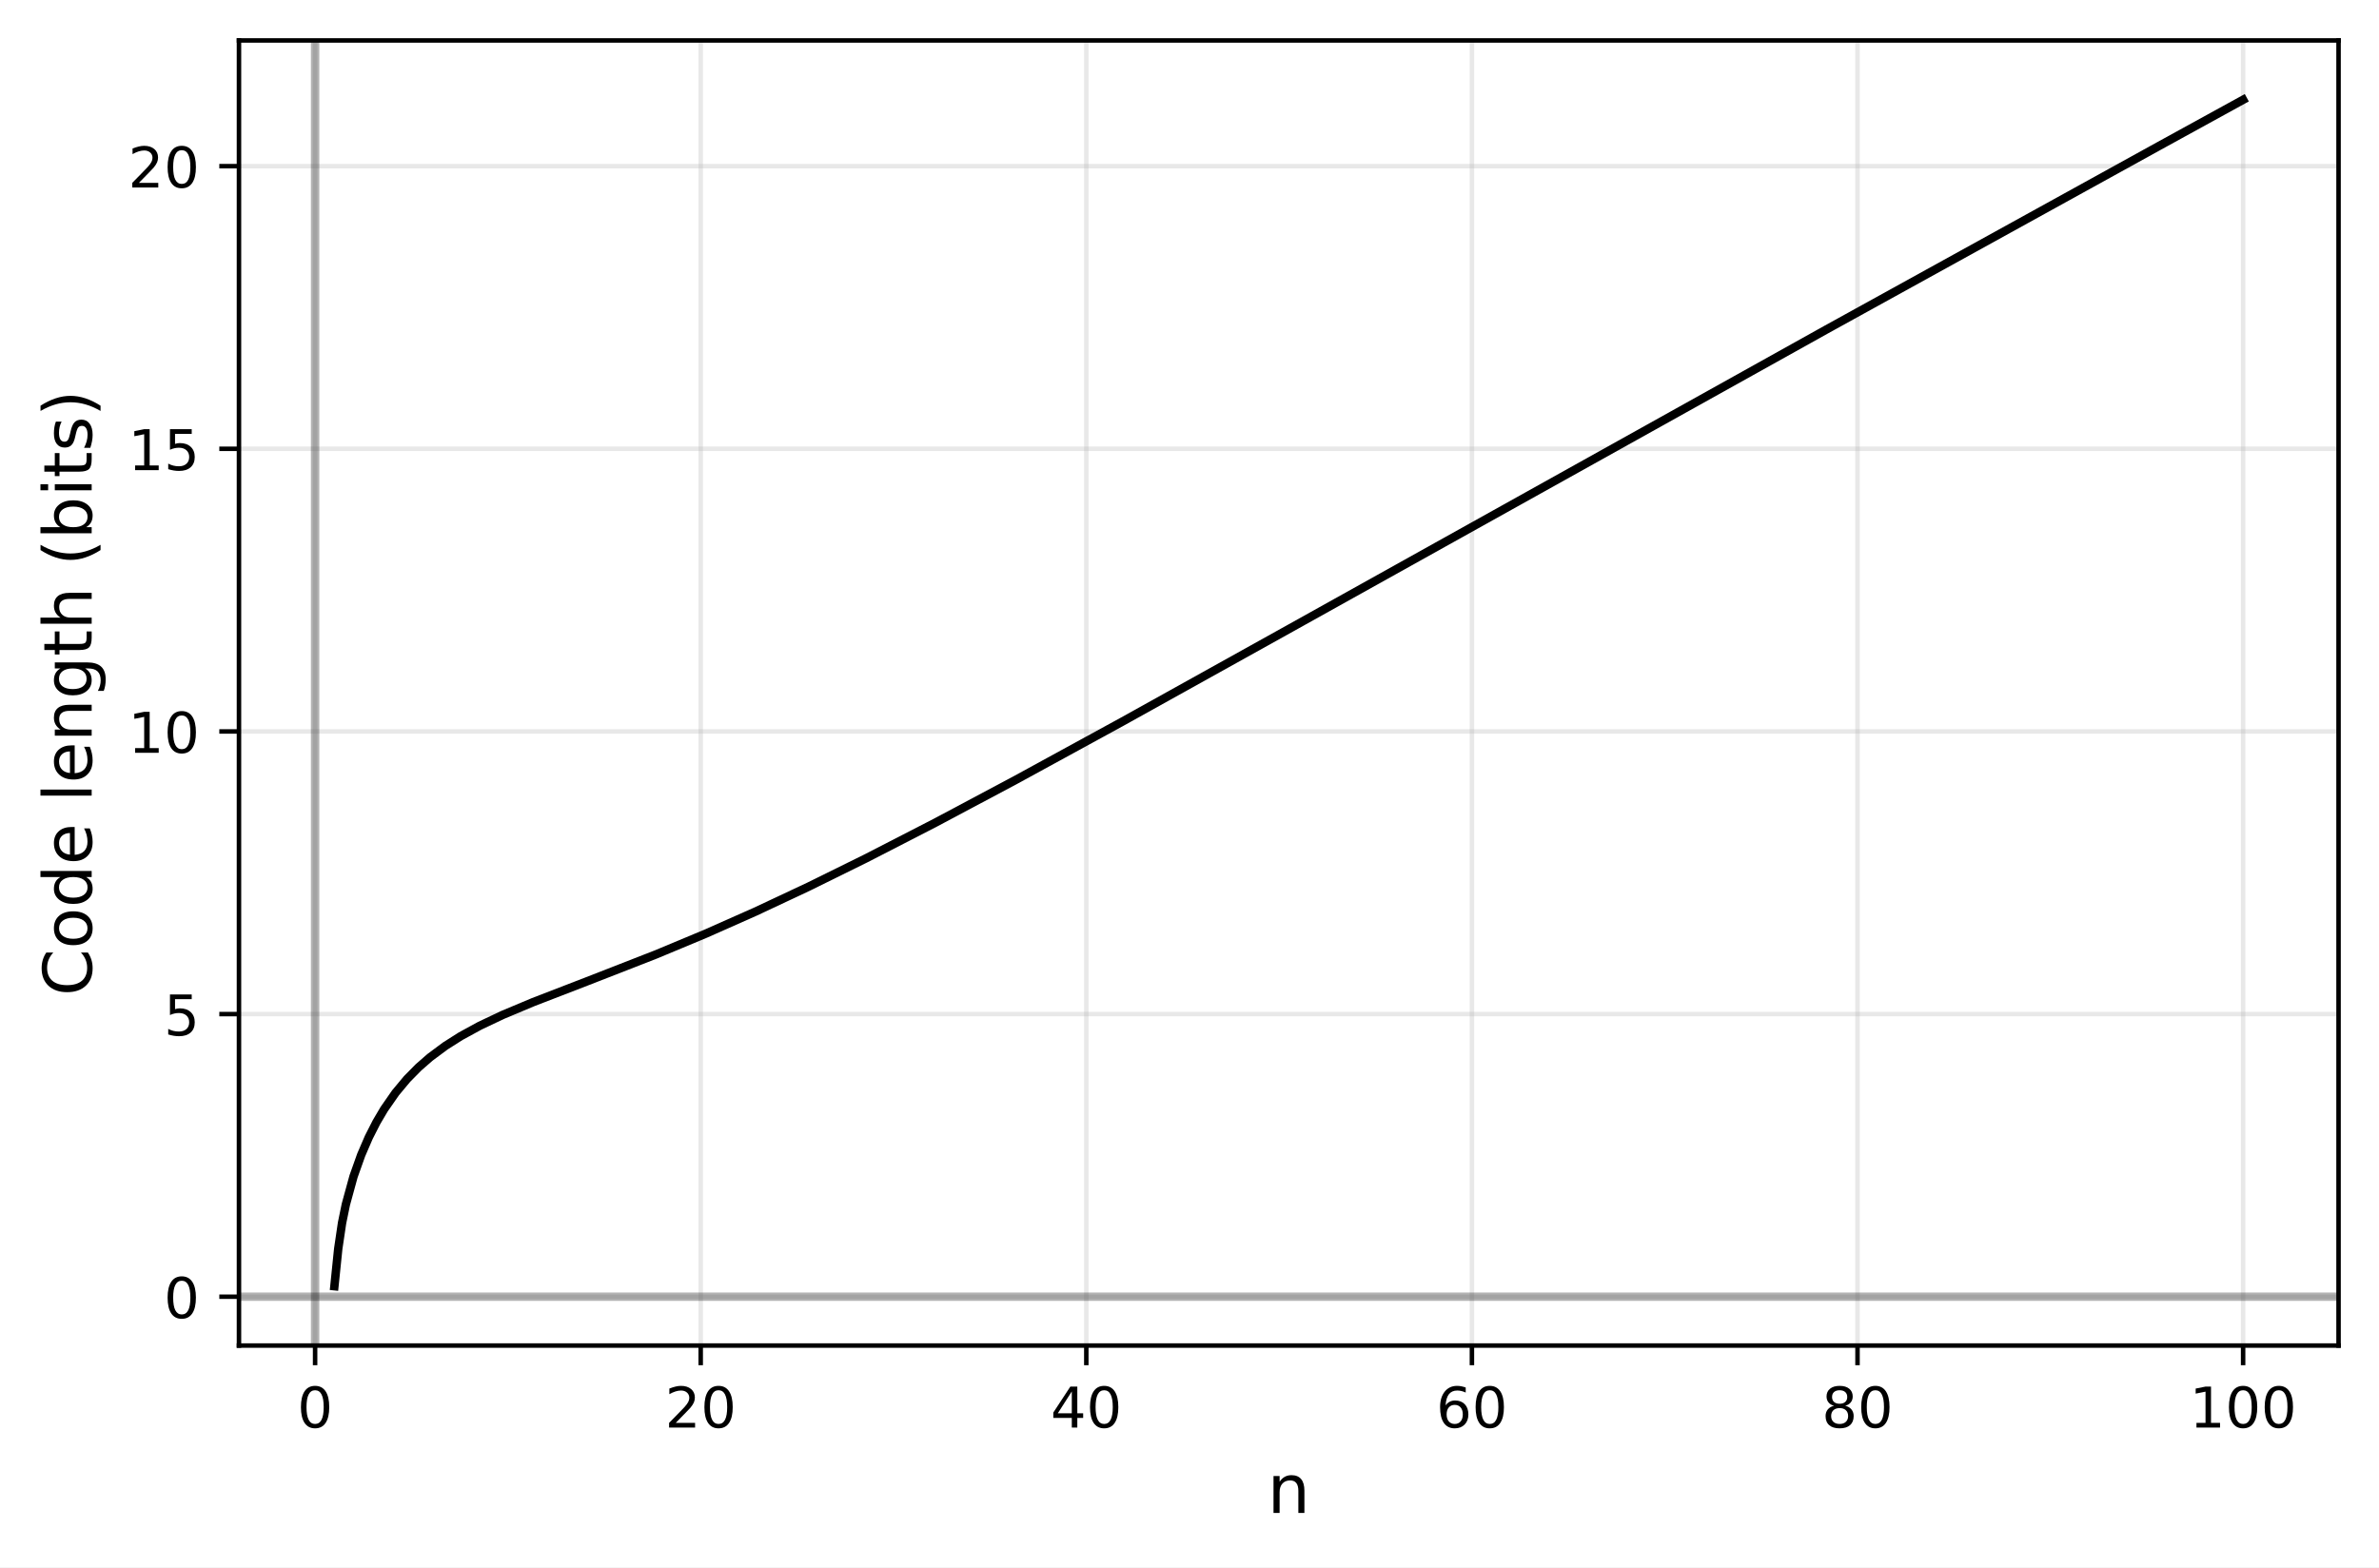
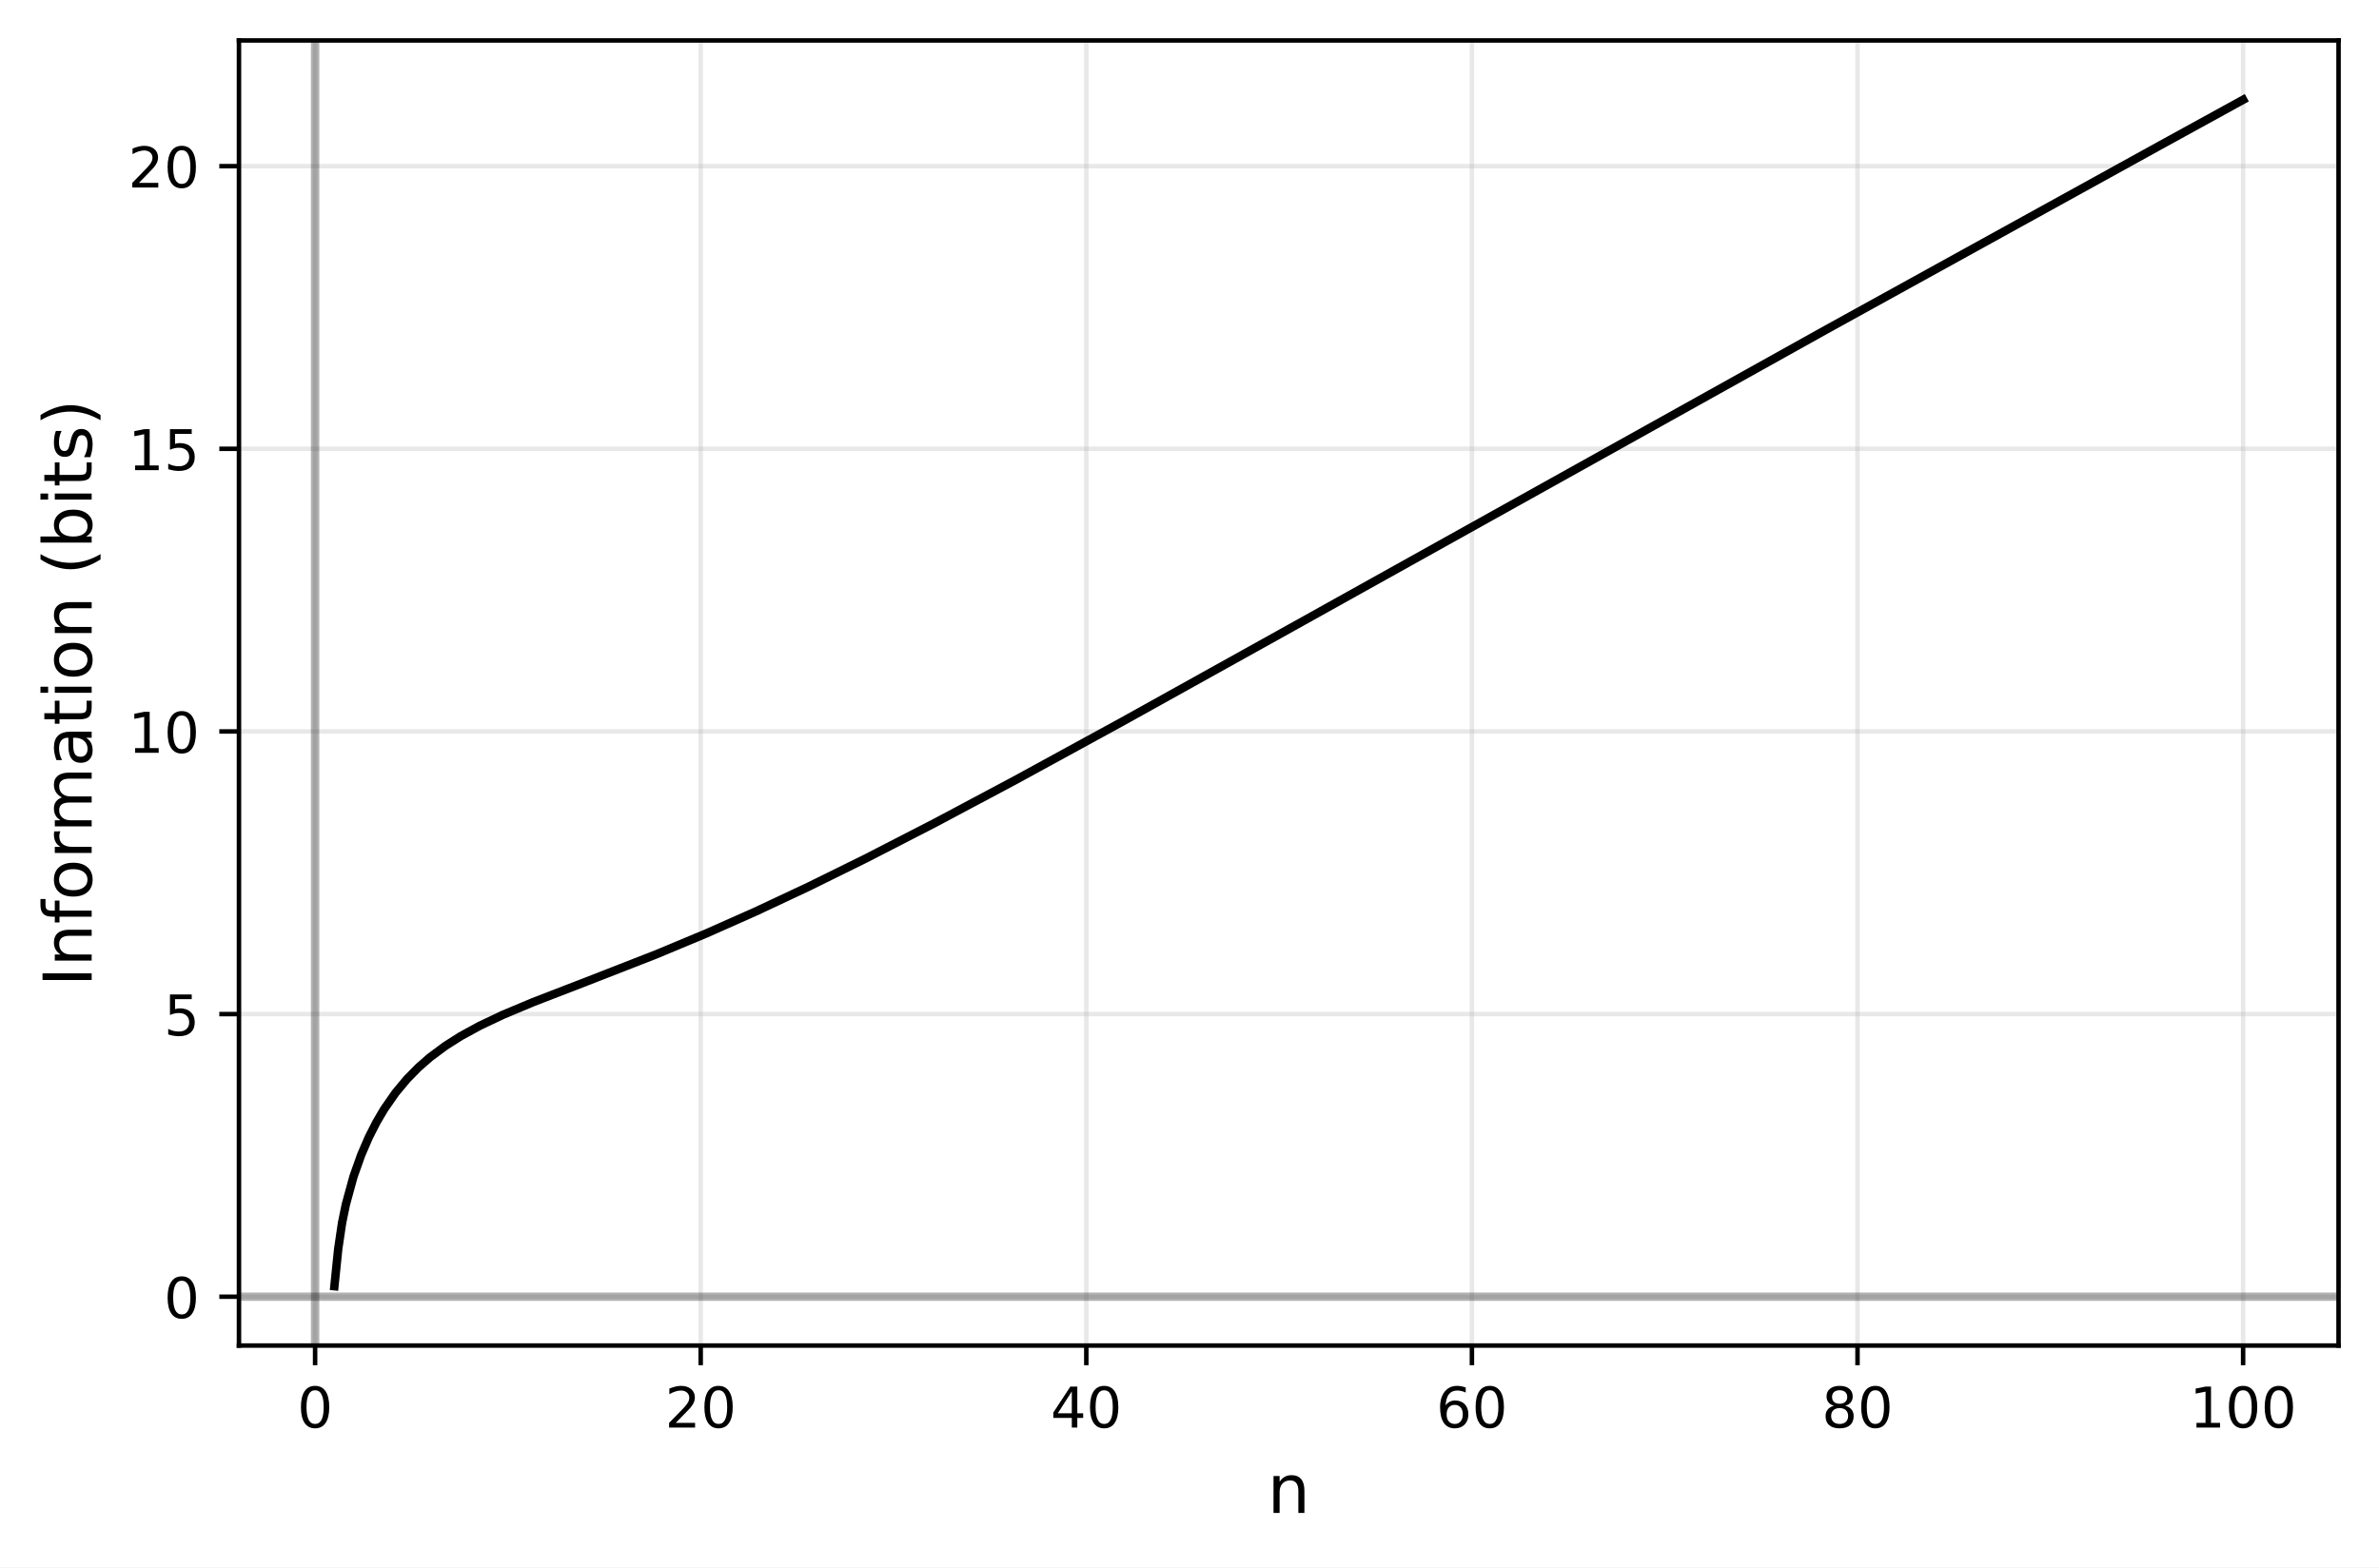
<svg xmlns="http://www.w3.org/2000/svg" xmlns:xlink="http://www.w3.org/1999/xlink" width="423.489pt" height="279.052pt" viewBox="0 0 423.489 279.052" version="1.1">
  <defs>
    <style type="text/css">*{stroke-linejoin: round; stroke-linecap: butt}</style>
  </defs>
  <g id="figure_1">
    <g id="patch_1">
      <path d="M 0 279.052  L 423.489 279.052  L 423.489 0  L 0 0  z " style="fill: #ffffff" />
    </g>
    <g id="axes_1">
      <g id="patch_2">
        <path d="M 42.539 239.56  L 416.289 239.56  L 416.289 7.2  L 42.539 7.2  z " style="fill: #ffffff" />
      </g>
      <g id="matplotlib.axis_1">
        <g id="xtick_1">
          <g id="line2d_1">
-             <path d="M 56.092 239.56  L 56.092 7.2  " clip-path="url(#padae42c4ab)" style="fill: none; stroke: #b0b0b0; stroke-opacity: 0.3; stroke-width: 0.8; stroke-linecap: square" />
+             <path d="M 56.092 239.56  L 56.092 7.2  " clip-path="url(#p7adc432032)" style="fill: none; stroke: #b0b0b0; stroke-opacity: 0.3; stroke-width: 0.8; stroke-linecap: square" />
          </g>
          <g id="line2d_2">
            <defs>
-               <path id="mb12c7ad08e" d="M 0 0  L 0 3.5  " style="stroke: #000000; stroke-width: 0.8" />
-             </defs>
-             <g>
-               <use xlink:href="#mb12c7ad08e" x="56.092" y="239.56" style="stroke: #000000; stroke-width: 0.8" />
+               <path id="m3a1e82851c" d="M 0 0  L 0 3.5  " style="stroke: #000000; stroke-width: 0.8" />
+             </defs>
+             <g>
+               <use xlink:href="#m3a1e82851c" x="56.092" y="239.56" style="stroke: #000000; stroke-width: 0.8" />
            </g>
          </g>
          <g id="text_1">
            <g transform="translate(52.91062 254.1584) scale(0.1 -0.1)">
              <defs>
                <path id="DejaVuSans-30" d="M 2034 4250  Q 1547 4250 1301 3770  Q 1056 3291 1056 2328  Q 1056 1369 1301 889  Q 1547 409 2034 409  Q 2525 409 2770 889  Q 3016 1369 3016 2328  Q 3016 3291 2770 3770  Q 2525 4250 2034 4250  z M 2034 4750  Q 2819 4750 3233 4129  Q 3647 3509 3647 2328  Q 3647 1150 3233 529  Q 2819 -91 2034 -91  Q 1250 -91 836 529  Q 422 1150 422 2328  Q 422 3509 836 4129  Q 1250 4750 2034 4750  z " transform="scale(0.015625)" />
              </defs>
              <use xlink:href="#DejaVuSans-30" />
            </g>
          </g>
        </g>
        <g id="xtick_2">
          <g id="line2d_3">
-             <path d="M 124.734 239.56  L 124.734 7.2  " clip-path="url(#padae42c4ab)" style="fill: none; stroke: #b0b0b0; stroke-opacity: 0.3; stroke-width: 0.8; stroke-linecap: square" />
+             <path d="M 124.734 239.56  L 124.734 7.2  " clip-path="url(#p7adc432032)" style="fill: none; stroke: #b0b0b0; stroke-opacity: 0.3; stroke-width: 0.8; stroke-linecap: square" />
          </g>
          <g id="line2d_4">
            <g>
-               <use xlink:href="#mb12c7ad08e" x="124.734" y="239.56" style="stroke: #000000; stroke-width: 0.8" />
+               <use xlink:href="#m3a1e82851c" x="124.734" y="239.56" style="stroke: #000000; stroke-width: 0.8" />
            </g>
          </g>
          <g id="text_2">
            <g transform="translate(118.371 254.1584) scale(0.1 -0.1)">
              <defs>
                <path id="DejaVuSans-32" d="M 1228 531  L 3431 531  L 3431 0  L 469 0  L 469 531  Q 828 903 1448 1529  Q 2069 2156 2228 2338  Q 2531 2678 2651 2914  Q 2772 3150 2772 3378  Q 2772 3750 2511 3984  Q 2250 4219 1831 4219  Q 1534 4219 1204 4116  Q 875 4013 500 3803  L 500 4441  Q 881 4594 1212 4672  Q 1544 4750 1819 4750  Q 2544 4750 2975 4387  Q 3406 4025 3406 3419  Q 3406 3131 3298 2873  Q 3191 2616 2906 2266  Q 2828 2175 2409 1742  Q 1991 1309 1228 531  z " transform="scale(0.015625)" />
              </defs>
              <use xlink:href="#DejaVuSans-32" />
              <use xlink:href="#DejaVuSans-30" transform="translate(63.62305 0)" />
            </g>
          </g>
        </g>
        <g id="xtick_3">
          <g id="line2d_5">
-             <path d="M 193.375 239.56  L 193.375 7.2  " clip-path="url(#padae42c4ab)" style="fill: none; stroke: #b0b0b0; stroke-opacity: 0.3; stroke-width: 0.8; stroke-linecap: square" />
+             <path d="M 193.375 239.56  L 193.375 7.2  " clip-path="url(#p7adc432032)" style="fill: none; stroke: #b0b0b0; stroke-opacity: 0.3; stroke-width: 0.8; stroke-linecap: square" />
          </g>
          <g id="line2d_6">
            <g>
-               <use xlink:href="#mb12c7ad08e" x="193.375" y="239.56" style="stroke: #000000; stroke-width: 0.8" />
+               <use xlink:href="#m3a1e82851c" x="193.375" y="239.56" style="stroke: #000000; stroke-width: 0.8" />
            </g>
          </g>
          <g id="text_3">
            <g transform="translate(187.0127 254.1584) scale(0.1 -0.1)">
              <defs>
                <path id="DejaVuSans-34" d="M 2419 4116  L 825 1625  L 2419 1625  L 2419 4116  z M 2253 4666  L 3047 4666  L 3047 1625  L 3713 1625  L 3713 1100  L 3047 1100  L 3047 0  L 2419 0  L 2419 1100  L 313 1100  L 313 1709  L 2253 4666  z " transform="scale(0.015625)" />
              </defs>
              <use xlink:href="#DejaVuSans-34" />
              <use xlink:href="#DejaVuSans-30" transform="translate(63.62305 0)" />
            </g>
          </g>
        </g>
        <g id="xtick_4">
          <g id="line2d_7">
-             <path d="M 262.017 239.56  L 262.017 7.2  " clip-path="url(#padae42c4ab)" style="fill: none; stroke: #b0b0b0; stroke-opacity: 0.3; stroke-width: 0.8; stroke-linecap: square" />
+             <path d="M 262.017 239.56  L 262.017 7.2  " clip-path="url(#p7adc432032)" style="fill: none; stroke: #b0b0b0; stroke-opacity: 0.3; stroke-width: 0.8; stroke-linecap: square" />
          </g>
          <g id="line2d_8">
            <g>
-               <use xlink:href="#mb12c7ad08e" x="262.017" y="239.56" style="stroke: #000000; stroke-width: 0.8" />
+               <use xlink:href="#m3a1e82851c" x="262.017" y="239.56" style="stroke: #000000; stroke-width: 0.8" />
            </g>
          </g>
          <g id="text_4">
            <g transform="translate(255.6543 254.1584) scale(0.1 -0.1)">
              <defs>
                <path id="DejaVuSans-36" d="M 2113 2584  Q 1688 2584 1439 2293  Q 1191 2003 1191 1497  Q 1191 994 1439 701  Q 1688 409 2113 409  Q 2538 409 2786 701  Q 3034 994 3034 1497  Q 3034 2003 2786 2293  Q 2538 2584 2113 2584  z M 3366 4563  L 3366 3988  Q 3128 4100 2886 4159  Q 2644 4219 2406 4219  Q 1781 4219 1451 3797  Q 1122 3375 1075 2522  Q 1259 2794 1537 2939  Q 1816 3084 2150 3084  Q 2853 3084 3261 2657  Q 3669 2231 3669 1497  Q 3669 778 3244 343  Q 2819 -91 2113 -91  Q 1303 -91 875 529  Q 447 1150 447 2328  Q 447 3434 972 4092  Q 1497 4750 2381 4750  Q 2619 4750 2861 4703  Q 3103 4656 3366 4563  z " transform="scale(0.015625)" />
              </defs>
              <use xlink:href="#DejaVuSans-36" />
              <use xlink:href="#DejaVuSans-30" transform="translate(63.62305 0)" />
            </g>
          </g>
        </g>
        <g id="xtick_5">
          <g id="line2d_9">
-             <path d="M 330.658 239.56  L 330.658 7.2  " clip-path="url(#padae42c4ab)" style="fill: none; stroke: #b0b0b0; stroke-opacity: 0.3; stroke-width: 0.8; stroke-linecap: square" />
+             <path d="M 330.658 239.56  L 330.658 7.2  " clip-path="url(#p7adc432032)" style="fill: none; stroke: #b0b0b0; stroke-opacity: 0.3; stroke-width: 0.8; stroke-linecap: square" />
          </g>
          <g id="line2d_10">
            <g>
-               <use xlink:href="#mb12c7ad08e" x="330.658" y="239.56" style="stroke: #000000; stroke-width: 0.8" />
+               <use xlink:href="#m3a1e82851c" x="330.658" y="239.56" style="stroke: #000000; stroke-width: 0.8" />
            </g>
          </g>
          <g id="text_5">
            <g transform="translate(324.296 254.1584) scale(0.1 -0.1)">
              <defs>
                <path id="DejaVuSans-38" d="M 2034 2216  Q 1584 2216 1326 1975  Q 1069 1734 1069 1313  Q 1069 891 1326 650  Q 1584 409 2034 409  Q 2484 409 2743 651  Q 3003 894 3003 1313  Q 3003 1734 2745 1975  Q 2488 2216 2034 2216  z M 1403 2484  Q 997 2584 770 2862  Q 544 3141 544 3541  Q 544 4100 942 4425  Q 1341 4750 2034 4750  Q 2731 4750 3128 4425  Q 3525 4100 3525 3541  Q 3525 3141 3298 2862  Q 3072 2584 2669 2484  Q 3125 2378 3379 2068  Q 3634 1759 3634 1313  Q 3634 634 3220 271  Q 2806 -91 2034 -91  Q 1263 -91 848 271  Q 434 634 434 1313  Q 434 1759 690 2068  Q 947 2378 1403 2484  z M 1172 3481  Q 1172 3119 1398 2916  Q 1625 2713 2034 2713  Q 2441 2713 2670 2916  Q 2900 3119 2900 3481  Q 2900 3844 2670 4047  Q 2441 4250 2034 4250  Q 1625 4250 1398 4047  Q 1172 3844 1172 3481  z " transform="scale(0.015625)" />
              </defs>
              <use xlink:href="#DejaVuSans-38" />
              <use xlink:href="#DejaVuSans-30" transform="translate(63.62305 0)" />
            </g>
          </g>
        </g>
        <g id="xtick_6">
          <g id="line2d_11">
-             <path d="M 399.3 239.56  L 399.3 7.2  " clip-path="url(#padae42c4ab)" style="fill: none; stroke: #b0b0b0; stroke-opacity: 0.3; stroke-width: 0.8; stroke-linecap: square" />
+             <path d="M 399.3 239.56  L 399.3 7.2  " clip-path="url(#p7adc432032)" style="fill: none; stroke: #b0b0b0; stroke-opacity: 0.3; stroke-width: 0.8; stroke-linecap: square" />
          </g>
          <g id="line2d_12">
            <g>
-               <use xlink:href="#mb12c7ad08e" x="399.3" y="239.56" style="stroke: #000000; stroke-width: 0.8" />
+               <use xlink:href="#m3a1e82851c" x="399.3" y="239.56" style="stroke: #000000; stroke-width: 0.8" />
            </g>
          </g>
          <g id="text_6">
            <g transform="translate(389.7564 254.1584) scale(0.1 -0.1)">
              <defs>
                <path id="DejaVuSans-31" d="M 794 531  L 1825 531  L 1825 4091  L 703 3866  L 703 4441  L 1819 4666  L 2450 4666  L 2450 531  L 3481 531  L 3481 0  L 794 0  L 794 531  z " transform="scale(0.015625)" />
              </defs>
              <use xlink:href="#DejaVuSans-31" />
              <use xlink:href="#DejaVuSans-30" transform="translate(63.62305 0)" />
              <use xlink:href="#DejaVuSans-30" transform="translate(127.2461 0)" />
            </g>
          </g>
        </g>
        <g id="text_7">
          <g transform="translate(225.6113 269.3562) scale(0.12 -0.12)">
            <defs>
              <path id="DejaVuSans-6e" d="M 3513 2113  L 3513 0  L 2938 0  L 2938 2094  Q 2938 2591 2744 2837  Q 2550 3084 2163 3084  Q 1697 3084 1428 2787  Q 1159 2491 1159 1978  L 1159 0  L 581 0  L 581 3500  L 1159 3500  L 1159 2956  Q 1366 3272 1645 3428  Q 1925 3584 2291 3584  Q 2894 3584 3203 3211  Q 3513 2838 3513 2113  z " transform="scale(0.015625)" />
            </defs>
            <use xlink:href="#DejaVuSans-6e" />
          </g>
        </g>
      </g>
      <g id="matplotlib.axis_2">
        <g id="ytick_1">
          <g id="line2d_13">
-             <path d="M 42.539 230.863  L 416.289 230.863  " clip-path="url(#padae42c4ab)" style="fill: none; stroke: #b0b0b0; stroke-opacity: 0.3; stroke-width: 0.8; stroke-linecap: square" />
+             <path d="M 42.539 230.863  L 416.289 230.863  " clip-path="url(#p7adc432032)" style="fill: none; stroke: #b0b0b0; stroke-opacity: 0.3; stroke-width: 0.8; stroke-linecap: square" />
          </g>
          <g id="line2d_14">
            <defs>
-               <path id="m8c2cc3dafb" d="M 0 0  L -3.5 0  " style="stroke: #000000; stroke-width: 0.8" />
-             </defs>
-             <g>
-               <use xlink:href="#m8c2cc3dafb" x="42.539" y="230.863" style="stroke: #000000; stroke-width: 0.8" />
+               <path id="md7d35be0b2" d="M 0 0  L -3.5 0  " style="stroke: #000000; stroke-width: 0.8" />
+             </defs>
+             <g>
+               <use xlink:href="#md7d35be0b2" x="42.539" y="230.863" style="stroke: #000000; stroke-width: 0.8" />
            </g>
          </g>
          <g id="text_8">
            <g transform="translate(29.17625 234.6621) scale(0.1 -0.1)">
              <use xlink:href="#DejaVuSans-30" />
            </g>
          </g>
        </g>
        <g id="ytick_2">
          <g id="line2d_15">
-             <path d="M 42.539 180.543  L 416.289 180.543  " clip-path="url(#padae42c4ab)" style="fill: none; stroke: #b0b0b0; stroke-opacity: 0.3; stroke-width: 0.8; stroke-linecap: square" />
+             <path d="M 42.539 180.543  L 416.289 180.543  " clip-path="url(#p7adc432032)" style="fill: none; stroke: #b0b0b0; stroke-opacity: 0.3; stroke-width: 0.8; stroke-linecap: square" />
          </g>
          <g id="line2d_16">
            <g>
-               <use xlink:href="#m8c2cc3dafb" x="42.539" y="180.543" style="stroke: #000000; stroke-width: 0.8" />
+               <use xlink:href="#md7d35be0b2" x="42.539" y="180.543" style="stroke: #000000; stroke-width: 0.8" />
            </g>
          </g>
          <g id="text_9">
            <g transform="translate(29.17625 184.3424) scale(0.1 -0.1)">
              <defs>
                <path id="DejaVuSans-35" d="M 691 4666  L 3169 4666  L 3169 4134  L 1269 4134  L 1269 2991  Q 1406 3038 1543 3061  Q 1681 3084 1819 3084  Q 2600 3084 3056 2656  Q 3513 2228 3513 1497  Q 3513 744 3044 326  Q 2575 -91 1722 -91  Q 1428 -91 1123 -41  Q 819 9 494 109  L 494 744  Q 775 591 1075 516  Q 1375 441 1709 441  Q 2250 441 2565 725  Q 2881 1009 2881 1497  Q 2881 1984 2565 2268  Q 2250 2553 1709 2553  Q 1456 2553 1204 2497  Q 953 2441 691 2322  L 691 4666  z " transform="scale(0.015625)" />
              </defs>
              <use xlink:href="#DejaVuSans-35" />
            </g>
          </g>
        </g>
        <g id="ytick_3">
          <g id="line2d_17">
-             <path d="M 42.539 130.223  L 416.289 130.223  " clip-path="url(#padae42c4ab)" style="fill: none; stroke: #b0b0b0; stroke-opacity: 0.3; stroke-width: 0.8; stroke-linecap: square" />
+             <path d="M 42.539 130.223  L 416.289 130.223  " clip-path="url(#p7adc432032)" style="fill: none; stroke: #b0b0b0; stroke-opacity: 0.3; stroke-width: 0.8; stroke-linecap: square" />
          </g>
          <g id="line2d_18">
            <g>
-               <use xlink:href="#m8c2cc3dafb" x="42.539" y="130.223" style="stroke: #000000; stroke-width: 0.8" />
+               <use xlink:href="#md7d35be0b2" x="42.539" y="130.223" style="stroke: #000000; stroke-width: 0.8" />
            </g>
          </g>
          <g id="text_10">
            <g transform="translate(22.81375 134.0226) scale(0.1 -0.1)">
              <use xlink:href="#DejaVuSans-31" />
              <use xlink:href="#DejaVuSans-30" transform="translate(63.62305 0)" />
            </g>
          </g>
        </g>
        <g id="ytick_4">
          <g id="line2d_19">
-             <path d="M 42.539 79.904  L 416.289 79.904  " clip-path="url(#padae42c4ab)" style="fill: none; stroke: #b0b0b0; stroke-opacity: 0.3; stroke-width: 0.8; stroke-linecap: square" />
+             <path d="M 42.539 79.904  L 416.289 79.904  " clip-path="url(#p7adc432032)" style="fill: none; stroke: #b0b0b0; stroke-opacity: 0.3; stroke-width: 0.8; stroke-linecap: square" />
          </g>
          <g id="line2d_20">
            <g>
-               <use xlink:href="#m8c2cc3dafb" x="42.539" y="79.904" style="stroke: #000000; stroke-width: 0.8" />
+               <use xlink:href="#md7d35be0b2" x="42.539" y="79.904" style="stroke: #000000; stroke-width: 0.8" />
            </g>
          </g>
          <g id="text_11">
            <g transform="translate(22.81375 83.70284) scale(0.1 -0.1)">
              <use xlink:href="#DejaVuSans-31" />
              <use xlink:href="#DejaVuSans-35" transform="translate(63.62305 0)" />
            </g>
          </g>
        </g>
        <g id="ytick_5">
          <g id="line2d_21">
-             <path d="M 42.539 29.584  L 416.289 29.584  " clip-path="url(#padae42c4ab)" style="fill: none; stroke: #b0b0b0; stroke-opacity: 0.3; stroke-width: 0.8; stroke-linecap: square" />
+             <path d="M 42.539 29.584  L 416.289 29.584  " clip-path="url(#p7adc432032)" style="fill: none; stroke: #b0b0b0; stroke-opacity: 0.3; stroke-width: 0.8; stroke-linecap: square" />
          </g>
          <g id="line2d_22">
            <g>
-               <use xlink:href="#m8c2cc3dafb" x="42.539" y="29.584" style="stroke: #000000; stroke-width: 0.8" />
+               <use xlink:href="#md7d35be0b2" x="42.539" y="29.584" style="stroke: #000000; stroke-width: 0.8" />
            </g>
          </g>
          <g id="text_12">
            <g transform="translate(22.81375 33.38307) scale(0.1 -0.1)">
              <use xlink:href="#DejaVuSans-32" />
              <use xlink:href="#DejaVuSans-30" transform="translate(63.62305 0)" />
            </g>
          </g>
        </g>
        <g id="text_13">
-           <g transform="translate(16.31812 177.3162) rotate(-90) scale(0.12 -0.12)">
-             <defs>
-               <path id="DejaVuSans-43" d="M 4122 4306  L 4122 3641  Q 3803 3938 3442 4084  Q 3081 4231 2675 4231  Q 1875 4231 1450 3742  Q 1025 3253 1025 2328  Q 1025 1406 1450 917  Q 1875 428 2675 428  Q 3081 428 3442 575  Q 3803 722 4122 1019  L 4122 359  Q 3791 134 3420 21  Q 3050 -91 2638 -91  Q 1578 -91 968 557  Q 359 1206 359 2328  Q 359 3453 968 4101  Q 1578 4750 2638 4750  Q 3056 4750 3426 4639  Q 3797 4528 4122 4306  z " transform="scale(0.015625)" />
+           <g transform="translate(16.31812 175.6541) rotate(-90) scale(0.12 -0.12)">
+             <defs>
+               <path id="DejaVuSans-49" d="M 628 4666  L 1259 4666  L 1259 0  L 628 0  L 628 4666  z " transform="scale(0.015625)" />
+               <path id="DejaVuSans-66" d="M 2375 4863  L 2375 4384  L 1825 4384  Q 1516 4384 1395 4259  Q 1275 4134 1275 3809  L 1275 3500  L 2222 3500  L 2222 3053  L 1275 3053  L 1275 0  L 697 0  L 697 3053  L 147 3053  L 147 3500  L 697 3500  L 697 3744  Q 697 4328 969 4595  Q 1241 4863 1831 4863  L 2375 4863  z " transform="scale(0.015625)" />
              <path id="DejaVuSans-6f" d="M 1959 3097  Q 1497 3097 1228 2736  Q 959 2375 959 1747  Q 959 1119 1226 758  Q 1494 397 1959 397  Q 2419 397 2687 759  Q 2956 1122 2956 1747  Q 2956 2369 2687 2733  Q 2419 3097 1959 3097  z M 1959 3584  Q 2709 3584 3137 3096  Q 3566 2609 3566 1747  Q 3566 888 3137 398  Q 2709 -91 1959 -91  Q 1206 -91 779 398  Q 353 888 353 1747  Q 353 2609 779 3096  Q 1206 3584 1959 3584  z " transform="scale(0.015625)" />
-               <path id="DejaVuSans-64" d="M 2906 2969  L 2906 4863  L 3481 4863  L 3481 0  L 2906 0  L 2906 525  Q 2725 213 2448 61  Q 2172 -91 1784 -91  Q 1150 -91 751 415  Q 353 922 353 1747  Q 353 2572 751 3078  Q 1150 3584 1784 3584  Q 2172 3584 2448 3432  Q 2725 3281 2906 2969  z M 947 1747  Q 947 1113 1208 752  Q 1469 391 1925 391  Q 2381 391 2643 752  Q 2906 1113 2906 1747  Q 2906 2381 2643 2742  Q 2381 3103 1925 3103  Q 1469 3103 1208 2742  Q 947 2381 947 1747  z " transform="scale(0.015625)" />
-               <path id="DejaVuSans-65" d="M 3597 1894  L 3597 1613  L 953 1613  Q 991 1019 1311 708  Q 1631 397 2203 397  Q 2534 397 2845 478  Q 3156 559 3463 722  L 3463 178  Q 3153 47 2828 -22  Q 2503 -91 2169 -91  Q 1331 -91 842 396  Q 353 884 353 1716  Q 353 2575 817 3079  Q 1281 3584 2069 3584  Q 2775 3584 3186 3129  Q 3597 2675 3597 1894  z M 3022 2063  Q 3016 2534 2758 2815  Q 2500 3097 2075 3097  Q 1594 3097 1305 2825  Q 1016 2553 972 2059  L 3022 2063  z " transform="scale(0.015625)" />
+               <path id="DejaVuSans-72" d="M 2631 2963  Q 2534 3019 2420 3045  Q 2306 3072 2169 3072  Q 1681 3072 1420 2755  Q 1159 2438 1159 1844  L 1159 0  L 581 0  L 581 3500  L 1159 3500  L 1159 2956  Q 1341 3275 1631 3429  Q 1922 3584 2338 3584  Q 2397 3584 2469 3576  Q 2541 3569 2628 3553  L 2631 2963  z " transform="scale(0.015625)" />
+               <path id="DejaVuSans-6d" d="M 3328 2828  Q 3544 3216 3844 3400  Q 4144 3584 4550 3584  Q 5097 3584 5394 3201  Q 5691 2819 5691 2113  L 5691 0  L 5113 0  L 5113 2094  Q 5113 2597 4934 2840  Q 4756 3084 4391 3084  Q 3944 3084 3684 2787  Q 3425 2491 3425 1978  L 3425 0  L 2847 0  L 2847 2094  Q 2847 2600 2669 2842  Q 2491 3084 2119 3084  Q 1678 3084 1418 2786  Q 1159 2488 1159 1978  L 1159 0  L 581 0  L 581 3500  L 1159 3500  L 1159 2956  Q 1356 3278 1631 3431  Q 1906 3584 2284 3584  Q 2666 3584 2933 3390  Q 3200 3197 3328 2828  z " transform="scale(0.015625)" />
+               <path id="DejaVuSans-61" d="M 2194 1759  Q 1497 1759 1228 1600  Q 959 1441 959 1056  Q 959 750 1161 570  Q 1363 391 1709 391  Q 2188 391 2477 730  Q 2766 1069 2766 1631  L 2766 1759  L 2194 1759  z M 3341 1997  L 3341 0  L 2766 0  L 2766 531  Q 2569 213 2275 61  Q 1981 -91 1556 -91  Q 1019 -91 701 211  Q 384 513 384 1019  Q 384 1609 779 1909  Q 1175 2209 1959 2209  L 2766 2209  L 2766 2266  Q 2766 2663 2505 2880  Q 2244 3097 1772 3097  Q 1472 3097 1187 3025  Q 903 2953 641 2809  L 641 3341  Q 956 3463 1253 3523  Q 1550 3584 1831 3584  Q 2591 3584 2966 3190  Q 3341 2797 3341 1997  z " transform="scale(0.015625)" />
+               <path id="DejaVuSans-74" d="M 1172 4494  L 1172 3500  L 2356 3500  L 2356 3053  L 1172 3053  L 1172 1153  Q 1172 725 1289 603  Q 1406 481 1766 481  L 2356 481  L 2356 0  L 1766 0  Q 1100 0 847 248  Q 594 497 594 1153  L 594 3053  L 172 3053  L 172 3500  L 594 3500  L 594 4494  L 1172 4494  z " transform="scale(0.015625)" />
+               <path id="DejaVuSans-69" d="M 603 3500  L 1178 3500  L 1178 0  L 603 0  L 603 3500  z M 603 4863  L 1178 4863  L 1178 4134  L 603 4134  L 603 4863  z " transform="scale(0.015625)" />
              <path id="DejaVuSans-20" transform="scale(0.015625)" />
-               <path id="DejaVuSans-6c" d="M 603 4863  L 1178 4863  L 1178 0  L 603 0  L 603 4863  z " transform="scale(0.015625)" />
-               <path id="DejaVuSans-67" d="M 2906 1791  Q 2906 2416 2648 2759  Q 2391 3103 1925 3103  Q 1463 3103 1205 2759  Q 947 2416 947 1791  Q 947 1169 1205 825  Q 1463 481 1925 481  Q 2391 481 2648 825  Q 2906 1169 2906 1791  z M 3481 434  Q 3481 -459 3084 -895  Q 2688 -1331 1869 -1331  Q 1566 -1331 1297 -1286  Q 1028 -1241 775 -1147  L 775 -588  Q 1028 -725 1275 -790  Q 1522 -856 1778 -856  Q 2344 -856 2625 -561  Q 2906 -266 2906 331  L 2906 616  Q 2728 306 2450 153  Q 2172 0 1784 0  Q 1141 0 747 490  Q 353 981 353 1791  Q 353 2603 747 3093  Q 1141 3584 1784 3584  Q 2172 3584 2450 3431  Q 2728 3278 2906 2969  L 2906 3500  L 3481 3500  L 3481 434  z " transform="scale(0.015625)" />
-               <path id="DejaVuSans-74" d="M 1172 4494  L 1172 3500  L 2356 3500  L 2356 3053  L 1172 3053  L 1172 1153  Q 1172 725 1289 603  Q 1406 481 1766 481  L 2356 481  L 2356 0  L 1766 0  Q 1100 0 847 248  Q 594 497 594 1153  L 594 3053  L 172 3053  L 172 3500  L 594 3500  L 594 4494  L 1172 4494  z " transform="scale(0.015625)" />
-               <path id="DejaVuSans-68" d="M 3513 2113  L 3513 0  L 2938 0  L 2938 2094  Q 2938 2591 2744 2837  Q 2550 3084 2163 3084  Q 1697 3084 1428 2787  Q 1159 2491 1159 1978  L 1159 0  L 581 0  L 581 4863  L 1159 4863  L 1159 2956  Q 1366 3272 1645 3428  Q 1925 3584 2291 3584  Q 2894 3584 3203 3211  Q 3513 2838 3513 2113  z " transform="scale(0.015625)" />
              <path id="DejaVuSans-28" d="M 1984 4856  Q 1566 4138 1362 3434  Q 1159 2731 1159 2009  Q 1159 1288 1364 580  Q 1569 -128 1984 -844  L 1484 -844  Q 1016 -109 783 600  Q 550 1309 550 2009  Q 550 2706 781 3412  Q 1013 4119 1484 4856  L 1984 4856  z " transform="scale(0.015625)" />
              <path id="DejaVuSans-62" d="M 3116 1747  Q 3116 2381 2855 2742  Q 2594 3103 2138 3103  Q 1681 3103 1420 2742  Q 1159 2381 1159 1747  Q 1159 1113 1420 752  Q 1681 391 2138 391  Q 2594 391 2855 752  Q 3116 1113 3116 1747  z M 1159 2969  Q 1341 3281 1617 3432  Q 1894 3584 2278 3584  Q 2916 3584 3314 3078  Q 3713 2572 3713 1747  Q 3713 922 3314 415  Q 2916 -91 2278 -91  Q 1894 -91 1617 61  Q 1341 213 1159 525  L 1159 0  L 581 0  L 581 4863  L 1159 4863  L 1159 2969  z " transform="scale(0.015625)" />
-               <path id="DejaVuSans-69" d="M 603 3500  L 1178 3500  L 1178 0  L 603 0  L 603 3500  z M 603 4863  L 1178 4863  L 1178 4134  L 603 4134  L 603 4863  z " transform="scale(0.015625)" />
              <path id="DejaVuSans-73" d="M 2834 3397  L 2834 2853  Q 2591 2978 2328 3040  Q 2066 3103 1784 3103  Q 1356 3103 1142 2972  Q 928 2841 928 2578  Q 928 2378 1081 2264  Q 1234 2150 1697 2047  L 1894 2003  Q 2506 1872 2764 1633  Q 3022 1394 3022 966  Q 3022 478 2636 193  Q 2250 -91 1575 -91  Q 1294 -91 989 -36  Q 684 19 347 128  L 347 722  Q 666 556 975 473  Q 1284 391 1588 391  Q 1994 391 2212 530  Q 2431 669 2431 922  Q 2431 1156 2273 1281  Q 2116 1406 1581 1522  L 1381 1569  Q 847 1681 609 1914  Q 372 2147 372 2553  Q 372 3047 722 3315  Q 1072 3584 1716 3584  Q 2034 3584 2315 3537  Q 2597 3491 2834 3397  z " transform="scale(0.015625)" />
              <path id="DejaVuSans-29" d="M 513 4856  L 1013 4856  Q 1481 4119 1714 3412  Q 1947 2706 1947 2009  Q 1947 1309 1714 600  Q 1481 -109 1013 -844  L 513 -844  Q 928 -128 1133 580  Q 1338 1288 1338 2009  Q 1338 2731 1133 3434  Q 928 4138 513 4856  z " transform="scale(0.015625)" />
            </defs>
-             <use xlink:href="#DejaVuSans-43" />
-             <use xlink:href="#DejaVuSans-6f" transform="translate(69.82422 0)" />
-             <use xlink:href="#DejaVuSans-64" transform="translate(131.0059 0)" />
-             <use xlink:href="#DejaVuSans-65" transform="translate(194.4824 0)" />
-             <use xlink:href="#DejaVuSans-20" transform="translate(256.0059 0)" />
-             <use xlink:href="#DejaVuSans-6c" transform="translate(287.793 0)" />
-             <use xlink:href="#DejaVuSans-65" transform="translate(315.5762 0)" />
-             <use xlink:href="#DejaVuSans-6e" transform="translate(377.0996 0)" />
-             <use xlink:href="#DejaVuSans-67" transform="translate(440.4785 0)" />
-             <use xlink:href="#DejaVuSans-74" transform="translate(503.9551 0)" />
-             <use xlink:href="#DejaVuSans-68" transform="translate(543.1641 0)" />
-             <use xlink:href="#DejaVuSans-20" transform="translate(606.543 0)" />
-             <use xlink:href="#DejaVuSans-28" transform="translate(638.3301 0)" />
-             <use xlink:href="#DejaVuSans-62" transform="translate(677.3438 0)" />
-             <use xlink:href="#DejaVuSans-69" transform="translate(740.8203 0)" />
-             <use xlink:href="#DejaVuSans-74" transform="translate(768.6035 0)" />
-             <use xlink:href="#DejaVuSans-73" transform="translate(807.8125 0)" />
-             <use xlink:href="#DejaVuSans-29" transform="translate(859.9121 0)" />
+             <use xlink:href="#DejaVuSans-49" />
+             <use xlink:href="#DejaVuSans-6e" transform="translate(29.49219 0)" />
+             <use xlink:href="#DejaVuSans-66" transform="translate(92.87109 0)" />
+             <use xlink:href="#DejaVuSans-6f" transform="translate(128.0762 0)" />
+             <use xlink:href="#DejaVuSans-72" transform="translate(189.2578 0)" />
+             <use xlink:href="#DejaVuSans-6d" transform="translate(228.6211 0)" />
+             <use xlink:href="#DejaVuSans-61" transform="translate(326.0332 0)" />
+             <use xlink:href="#DejaVuSans-74" transform="translate(387.3125 0)" />
+             <use xlink:href="#DejaVuSans-69" transform="translate(426.5215 0)" />
+             <use xlink:href="#DejaVuSans-6f" transform="translate(454.3047 0)" />
+             <use xlink:href="#DejaVuSans-6e" transform="translate(515.4863 0)" />
+             <use xlink:href="#DejaVuSans-20" transform="translate(578.8652 0)" />
+             <use xlink:href="#DejaVuSans-28" transform="translate(610.6523 0)" />
+             <use xlink:href="#DejaVuSans-62" transform="translate(649.666 0)" />
+             <use xlink:href="#DejaVuSans-69" transform="translate(713.1426 0)" />
+             <use xlink:href="#DejaVuSans-74" transform="translate(740.9258 0)" />
+             <use xlink:href="#DejaVuSans-73" transform="translate(780.1348 0)" />
+             <use xlink:href="#DejaVuSans-29" transform="translate(832.2344 0)" />
          </g>
        </g>
      </g>
      <g id="line2d_23">
-         <path d="M 59.527 228.998  L 60.208 222.335  L 60.889 217.73  L 61.57 214.422  L 62.932 209.458  L 64.294 205.627  L 65.656 202.472  L 67.017 199.795  L 68.379 197.483  L 70.422 194.545  L 72.465 192.097  L 74.507 190.024  L 76.55 188.243  L 79.274 186.216  L 81.997 184.488  L 85.402 182.627  L 89.487 180.691  L 94.935 178.406  L 104.467 174.725  L 116.724 169.942  L 125.575 166.251  L 134.427 162.325  L 143.96 157.85  L 154.173 152.812  L 166.43 146.507  L 180.729 138.893  L 199.794 128.473  L 229.754 111.812  L 325.081 58.684  L 384.32 25.992  L 399.3 17.762  L 399.3 17.762  " clip-path="url(#padae42c4ab)" style="fill: none; stroke: #000000; stroke-width: 1.5; stroke-linecap: square" />
+         <path d="M 59.527 228.998  L 60.208 222.335  L 60.889 217.73  L 61.57 214.422  L 62.932 209.458  L 64.294 205.627  L 65.656 202.472  L 67.017 199.795  L 68.379 197.483  L 70.422 194.545  L 72.465 192.097  L 74.507 190.024  L 76.55 188.243  L 79.274 186.216  L 81.997 184.488  L 85.402 182.627  L 89.487 180.691  L 94.935 178.406  L 104.467 174.725  L 116.724 169.942  L 125.575 166.251  L 134.427 162.325  L 143.96 157.85  L 154.173 152.812  L 166.43 146.507  L 180.729 138.893  L 199.794 128.473  L 229.754 111.812  L 325.081 58.684  L 384.32 25.992  L 399.3 17.762  L 399.3 17.762  " clip-path="url(#p7adc432032)" style="fill: none; stroke: #000000; stroke-width: 1.5; stroke-linecap: square" />
      </g>
      <g id="line2d_24">
-         <path d="M 42.539 230.863  L 416.289 230.863  " clip-path="url(#padae42c4ab)" style="fill: none; stroke: #000000; stroke-opacity: 0.3; stroke-width: 1.5; stroke-linecap: square" />
+         <path d="M 42.539 230.863  L 416.289 230.863  " clip-path="url(#p7adc432032)" style="fill: none; stroke: #000000; stroke-opacity: 0.3; stroke-width: 1.5; stroke-linecap: square" />
      </g>
      <g id="line2d_25">
-         <path d="M 56.092 239.56  L 56.092 7.2  " clip-path="url(#padae42c4ab)" style="fill: none; stroke: #000000; stroke-opacity: 0.3; stroke-width: 1.5; stroke-linecap: square" />
+         <path d="M 56.092 239.56  L 56.092 7.2  " clip-path="url(#p7adc432032)" style="fill: none; stroke: #000000; stroke-opacity: 0.3; stroke-width: 1.5; stroke-linecap: square" />
      </g>
      <g id="patch_3">
        <path d="M 42.539 239.56  L 42.539 7.2  " style="fill: none; stroke: #000000; stroke-width: 0.8; stroke-linejoin: miter; stroke-linecap: square" />
      </g>
      <g id="patch_4">
        <path d="M 416.289 239.56  L 416.289 7.2  " style="fill: none; stroke: #000000; stroke-width: 0.8; stroke-linejoin: miter; stroke-linecap: square" />
      </g>
      <g id="patch_5">
        <path d="M 42.539 239.56  L 416.289 239.56  " style="fill: none; stroke: #000000; stroke-width: 0.8; stroke-linejoin: miter; stroke-linecap: square" />
      </g>
      <g id="patch_6">
        <path d="M 42.539 7.2  L 416.289 7.2  " style="fill: none; stroke: #000000; stroke-width: 0.8; stroke-linejoin: miter; stroke-linecap: square" />
      </g>
    </g>
  </g>
  <defs>
-     <clipPath id="padae42c4ab">
+     <clipPath id="p7adc432032">
      <rect x="42.539" y="7.2" width="373.75" height="232.36" />
    </clipPath>
  </defs>
</svg>
